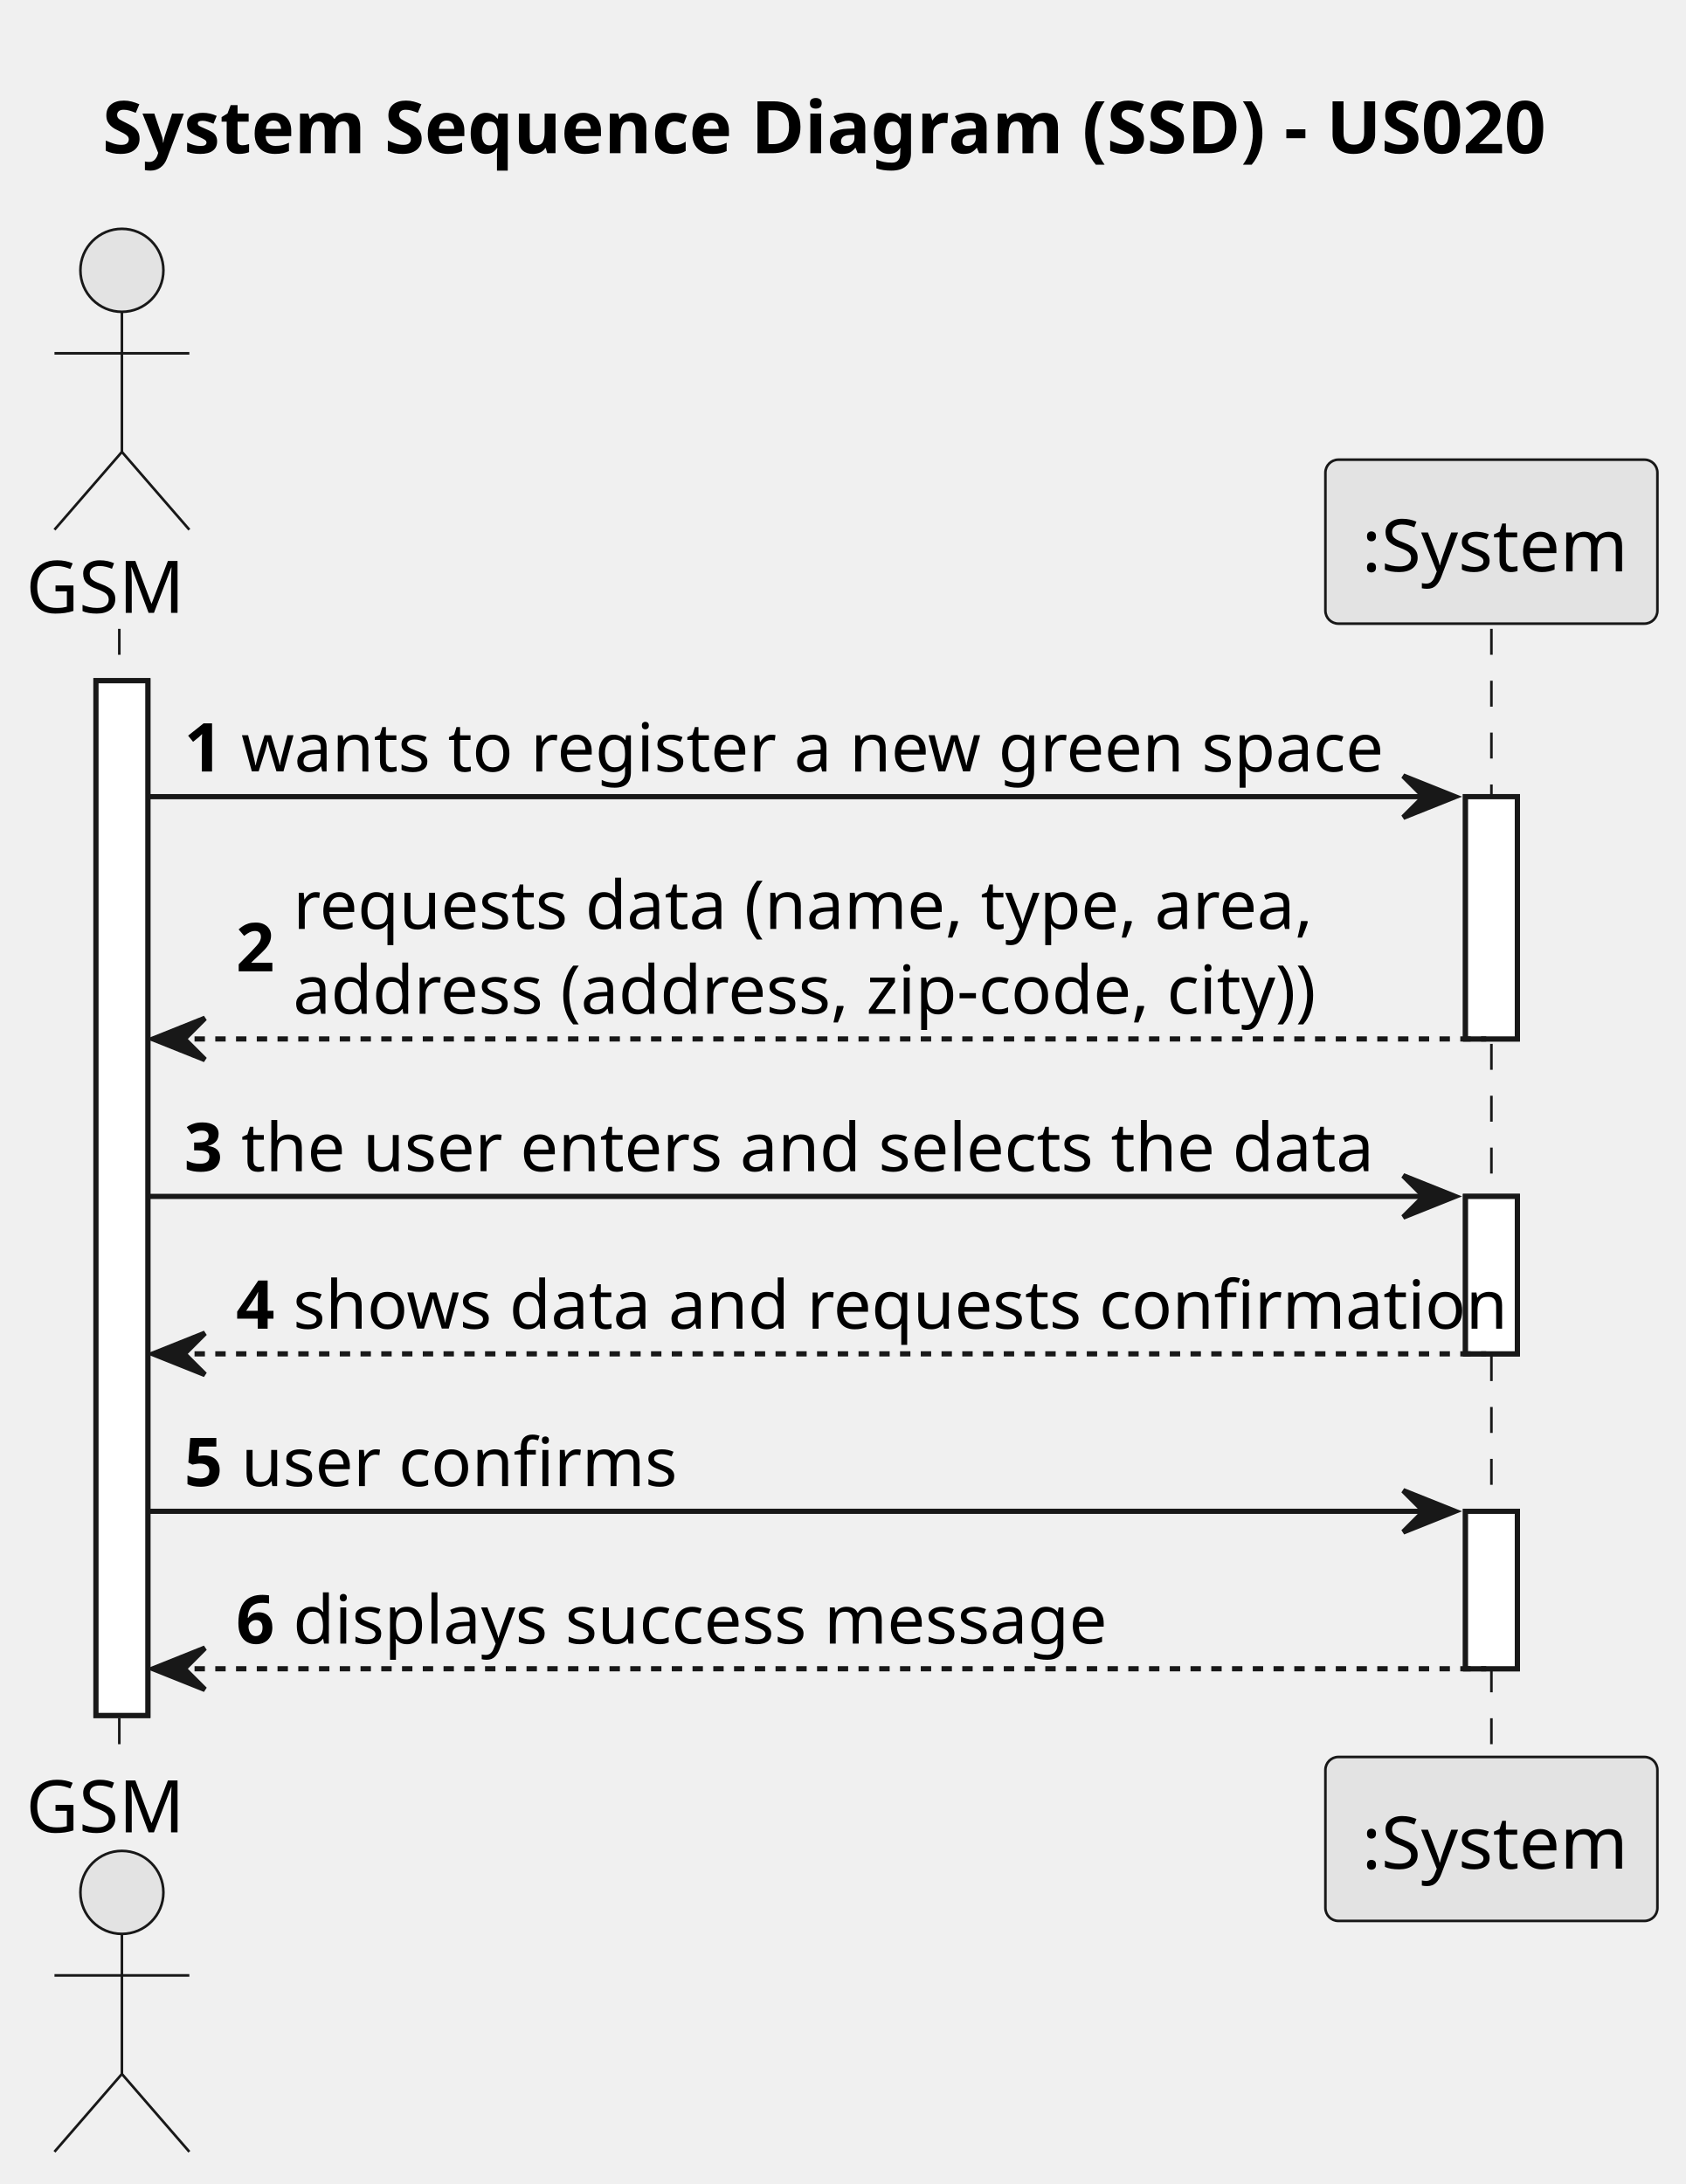
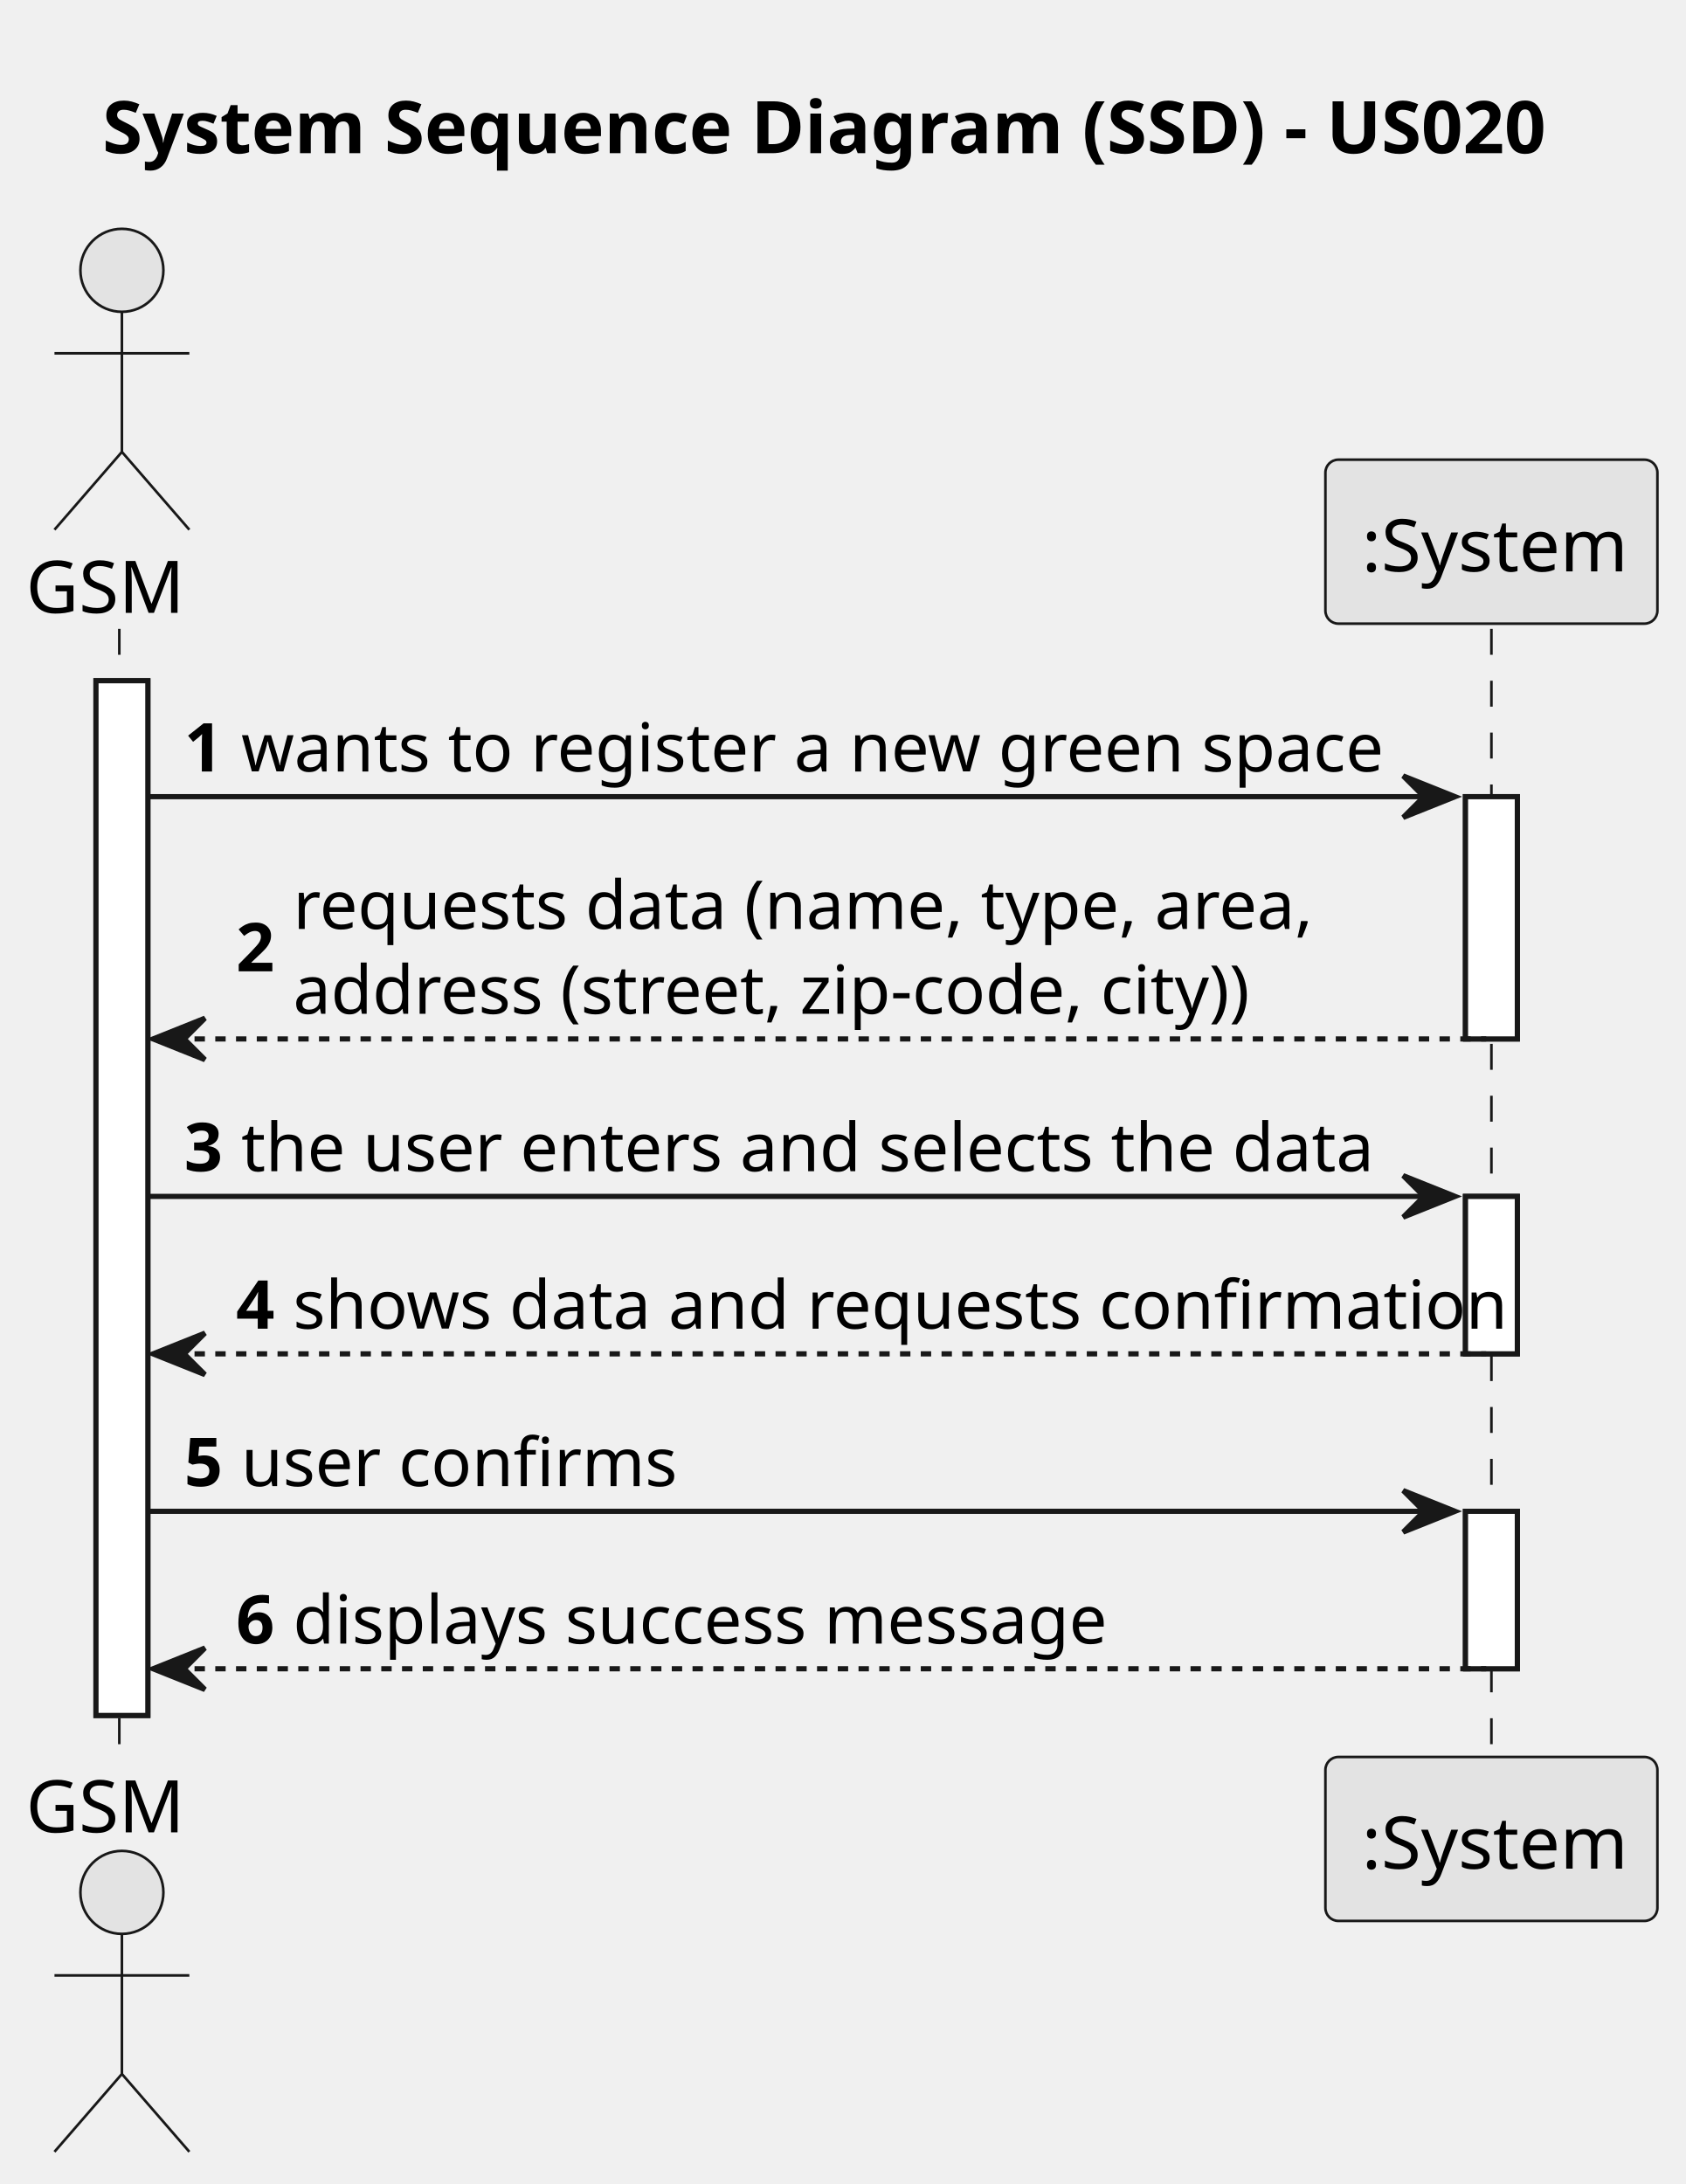
<svg xmlns="http://www.w3.org/2000/svg" contentStyleType="text/css" height="421px" preserveAspectRatio="none" style="width:325px;height:421px;background:#FFFFFF;" version="1.1" viewBox="0 0 325 421" width="325px" zoomAndPan="magnify">
  <defs />
  <g>
    <text fill="#000000" font-family="sans-serif" font-size="14" font-weight="bold" lengthAdjust="spacing" textLength="284" x="19.75" y="29.533">System Sequence Diagram (SSD) - US020</text>
    <rect fill="#FFFFFF" height="199.461" style="stroke:#181818;stroke-width:1.0;" width="10" x="18.5" y="131.219" />
    <rect fill="#FFFFFF" height="46.703" style="stroke:#181818;stroke-width:1.0;" width="10" x="282.5" y="153.57" />
    <rect fill="#FFFFFF" height="30.352" style="stroke:#181818;stroke-width:1.0;" width="10" x="282.5" y="230.625" />
    <rect fill="#FFFFFF" height="30.352" style="stroke:#181818;stroke-width:1.0;" width="10" x="282.5" y="291.328" />
    <line style="stroke:#181818;stroke-width:0.5;stroke-dasharray:5.0,5.0;" x1="23" x2="23" y1="121.219" y2="339.68" />
    <line style="stroke:#181818;stroke-width:0.5;stroke-dasharray:5.0,5.0;" x1="287.5" x2="287.5" y1="121.219" y2="339.68" />
    <text fill="#000000" font-family="sans-serif" font-size="14" lengthAdjust="spacing" textLength="31" x="5" y="118.143">GSM</text>
    <ellipse cx="23.5" cy="52.109" fill="#E3E3E3" rx="8" ry="8" style="stroke:#181818;stroke-width:0.5;" />
    <path d="M23.5,60.109 L23.5,87.109 M10.5,68.109 L36.5,68.109 M23.5,87.109 L10.5,102.109 M23.5,87.109 L36.5,102.109 " fill="none" style="stroke:#181818;stroke-width:0.5;" />
    <text fill="#000000" font-family="sans-serif" font-size="14" lengthAdjust="spacing" textLength="31" x="5" y="353.213">GSM</text>
    <ellipse cx="23.5" cy="364.789" fill="#E3E3E3" rx="8" ry="8" style="stroke:#181818;stroke-width:0.5;" />
    <path d="M23.5,372.789 L23.5,399.789 M10.5,380.789 L36.5,380.789 M23.5,399.789 L10.5,414.789 M23.5,399.789 L36.5,414.789 " fill="none" style="stroke:#181818;stroke-width:0.5;" />
    <rect fill="#E3E3E3" height="31.609" rx="2.5" ry="2.5" style="stroke:#181818;stroke-width:0.5;" width="64" x="255.5" y="88.609" />
    <text fill="#000000" font-family="sans-serif" font-size="14" lengthAdjust="spacing" textLength="50" x="262.5" y="110.143">:System</text>
    <rect fill="#E3E3E3" height="31.609" rx="2.5" ry="2.5" style="stroke:#181818;stroke-width:0.5;" width="64" x="255.5" y="338.68" />
    <text fill="#000000" font-family="sans-serif" font-size="14" lengthAdjust="spacing" textLength="50" x="262.5" y="360.213">:System</text>
    <rect fill="#FFFFFF" height="199.461" style="stroke:#181818;stroke-width:1.0;" width="10" x="18.5" y="131.219" />
    <rect fill="#FFFFFF" height="46.703" style="stroke:#181818;stroke-width:1.0;" width="10" x="282.5" y="153.57" />
    <rect fill="#FFFFFF" height="30.352" style="stroke:#181818;stroke-width:1.0;" width="10" x="282.5" y="230.625" />
    <rect fill="#FFFFFF" height="30.352" style="stroke:#181818;stroke-width:1.0;" width="10" x="282.5" y="291.328" />
    <polygon fill="#181818" points="270.5,149.57,280.5,153.57,270.5,157.57,274.5,153.57" style="stroke:#181818;stroke-width:1.0;" />
    <line style="stroke:#181818;stroke-width:1.0;" x1="28.5" x2="276.5" y1="153.57" y2="153.57" />
    <text fill="#000000" font-family="sans-serif" font-size="13" font-weight="bold" lengthAdjust="spacing" textLength="7" x="35.5" y="148.714">1</text>
    <text fill="#000000" font-family="sans-serif" font-size="13" lengthAdjust="spacing" textLength="209" x="46.5" y="148.714">wants to register a new green space</text>
    <polygon fill="#181818" points="39.5,196.273,29.5,200.273,39.5,204.273,35.5,200.273" style="stroke:#181818;stroke-width:1.0;" />
    <line style="stroke:#181818;stroke-width:1.0;stroke-dasharray:2.0,2.0;" x1="33.5" x2="286.5" y1="200.273" y2="200.273" />
    <text fill="#000000" font-family="sans-serif" font-size="13" font-weight="bold" lengthAdjust="spacing" textLength="7" x="45.5" y="187.241">2</text>
    <text fill="#000000" font-family="sans-serif" font-size="13" lengthAdjust="spacing" textLength="189" x="56.5" y="179.065">requests data (name, type, area,</text>
-     <text fill="#000000" font-family="sans-serif" font-size="13" lengthAdjust="spacing" textLength="194" x="56.5" y="195.417">address (address, zip-code, city))</text>
+     <text fill="#000000" font-family="sans-serif" font-size="13" lengthAdjust="spacing" textLength="194" x="56.5" y="195.417">address (street, zip-code, city))</text>
    <polygon fill="#181818" points="270.5,226.625,280.5,230.625,270.5,234.625,274.5,230.625" style="stroke:#181818;stroke-width:1.0;" />
    <line style="stroke:#181818;stroke-width:1.0;" x1="28.5" x2="276.5" y1="230.625" y2="230.625" />
    <text fill="#000000" font-family="sans-serif" font-size="13" font-weight="bold" lengthAdjust="spacing" textLength="7" x="35.5" y="225.769">3</text>
    <text fill="#000000" font-family="sans-serif" font-size="13" lengthAdjust="spacing" textLength="209" x="46.5" y="225.769">the user enters and selects the data</text>
    <polygon fill="#181818" points="39.5,256.977,29.5,260.977,39.5,264.977,35.5,260.977" style="stroke:#181818;stroke-width:1.0;" />
    <line style="stroke:#181818;stroke-width:1.0;stroke-dasharray:2.0,2.0;" x1="33.5" x2="286.5" y1="260.977" y2="260.977" />
    <text fill="#000000" font-family="sans-serif" font-size="13" font-weight="bold" lengthAdjust="spacing" textLength="7" x="45.5" y="256.12">4</text>
    <text fill="#000000" font-family="sans-serif" font-size="13" lengthAdjust="spacing" textLength="219" x="56.5" y="256.12">shows data and requests confirmation</text>
    <polygon fill="#181818" points="270.5,287.328,280.5,291.328,270.5,295.328,274.5,291.328" style="stroke:#181818;stroke-width:1.0;" />
    <line style="stroke:#181818;stroke-width:1.0;" x1="28.5" x2="276.5" y1="291.328" y2="291.328" />
    <text fill="#000000" font-family="sans-serif" font-size="13" font-weight="bold" lengthAdjust="spacing" textLength="7" x="35.5" y="286.472">5</text>
    <text fill="#000000" font-family="sans-serif" font-size="13" lengthAdjust="spacing" textLength="78" x="46.5" y="286.472">user confirms</text>
    <polygon fill="#181818" points="39.5,317.68,29.5,321.68,39.5,325.68,35.5,321.68" style="stroke:#181818;stroke-width:1.0;" />
    <line style="stroke:#181818;stroke-width:1.0;stroke-dasharray:2.0,2.0;" x1="33.5" x2="286.5" y1="321.68" y2="321.68" />
    <text fill="#000000" font-family="sans-serif" font-size="13" font-weight="bold" lengthAdjust="spacing" textLength="7" x="45.5" y="316.823">6</text>
    <text fill="#000000" font-family="sans-serif" font-size="13" lengthAdjust="spacing" textLength="158" x="56.5" y="316.823">displays success message</text>
  </g>
</svg>
